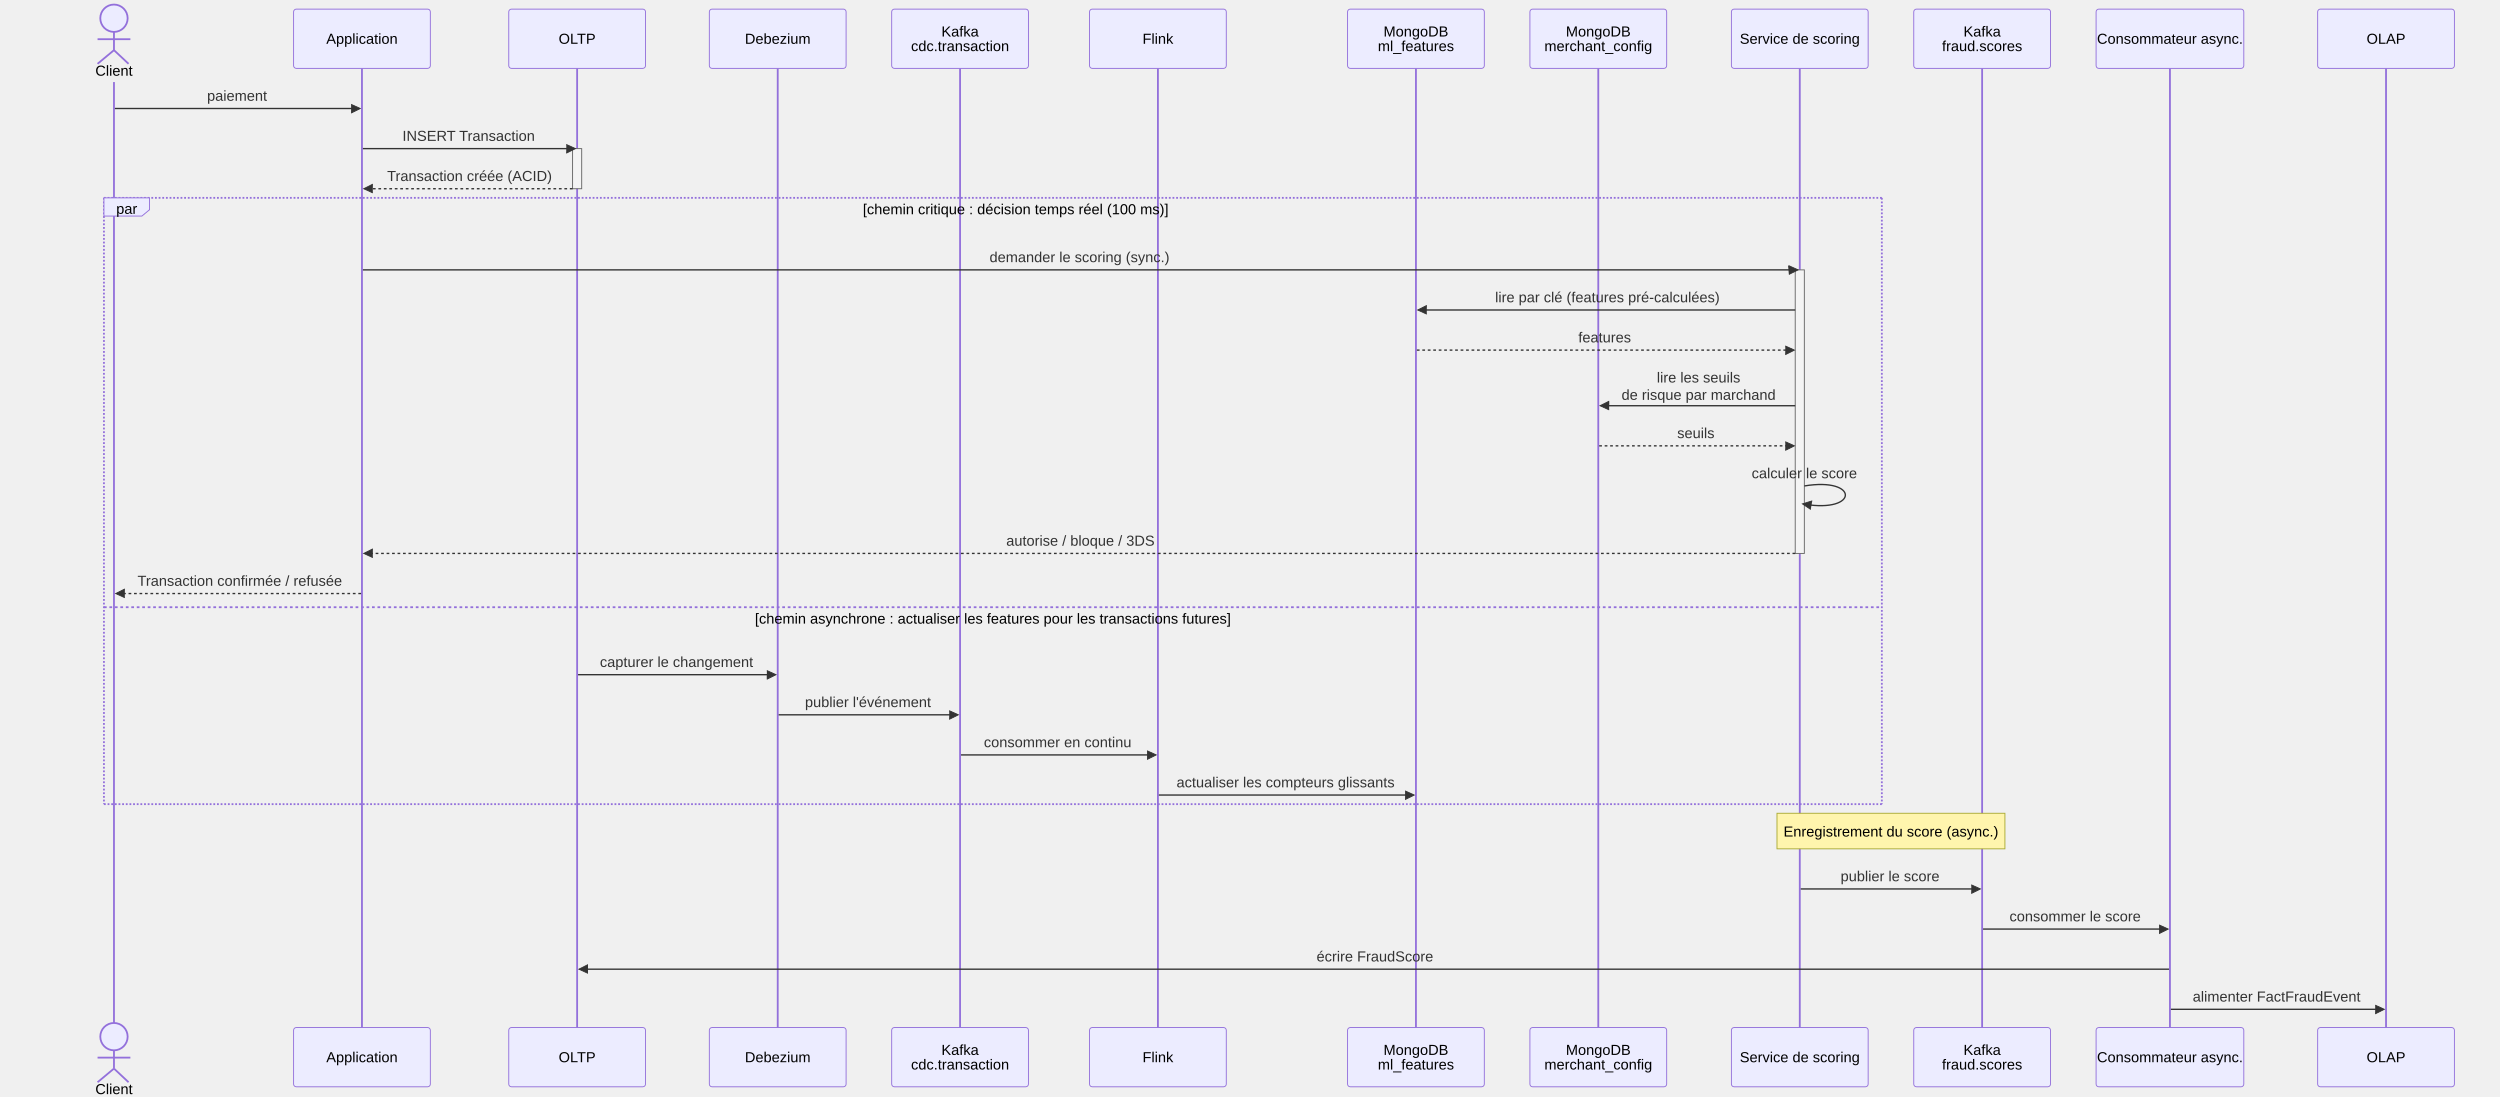
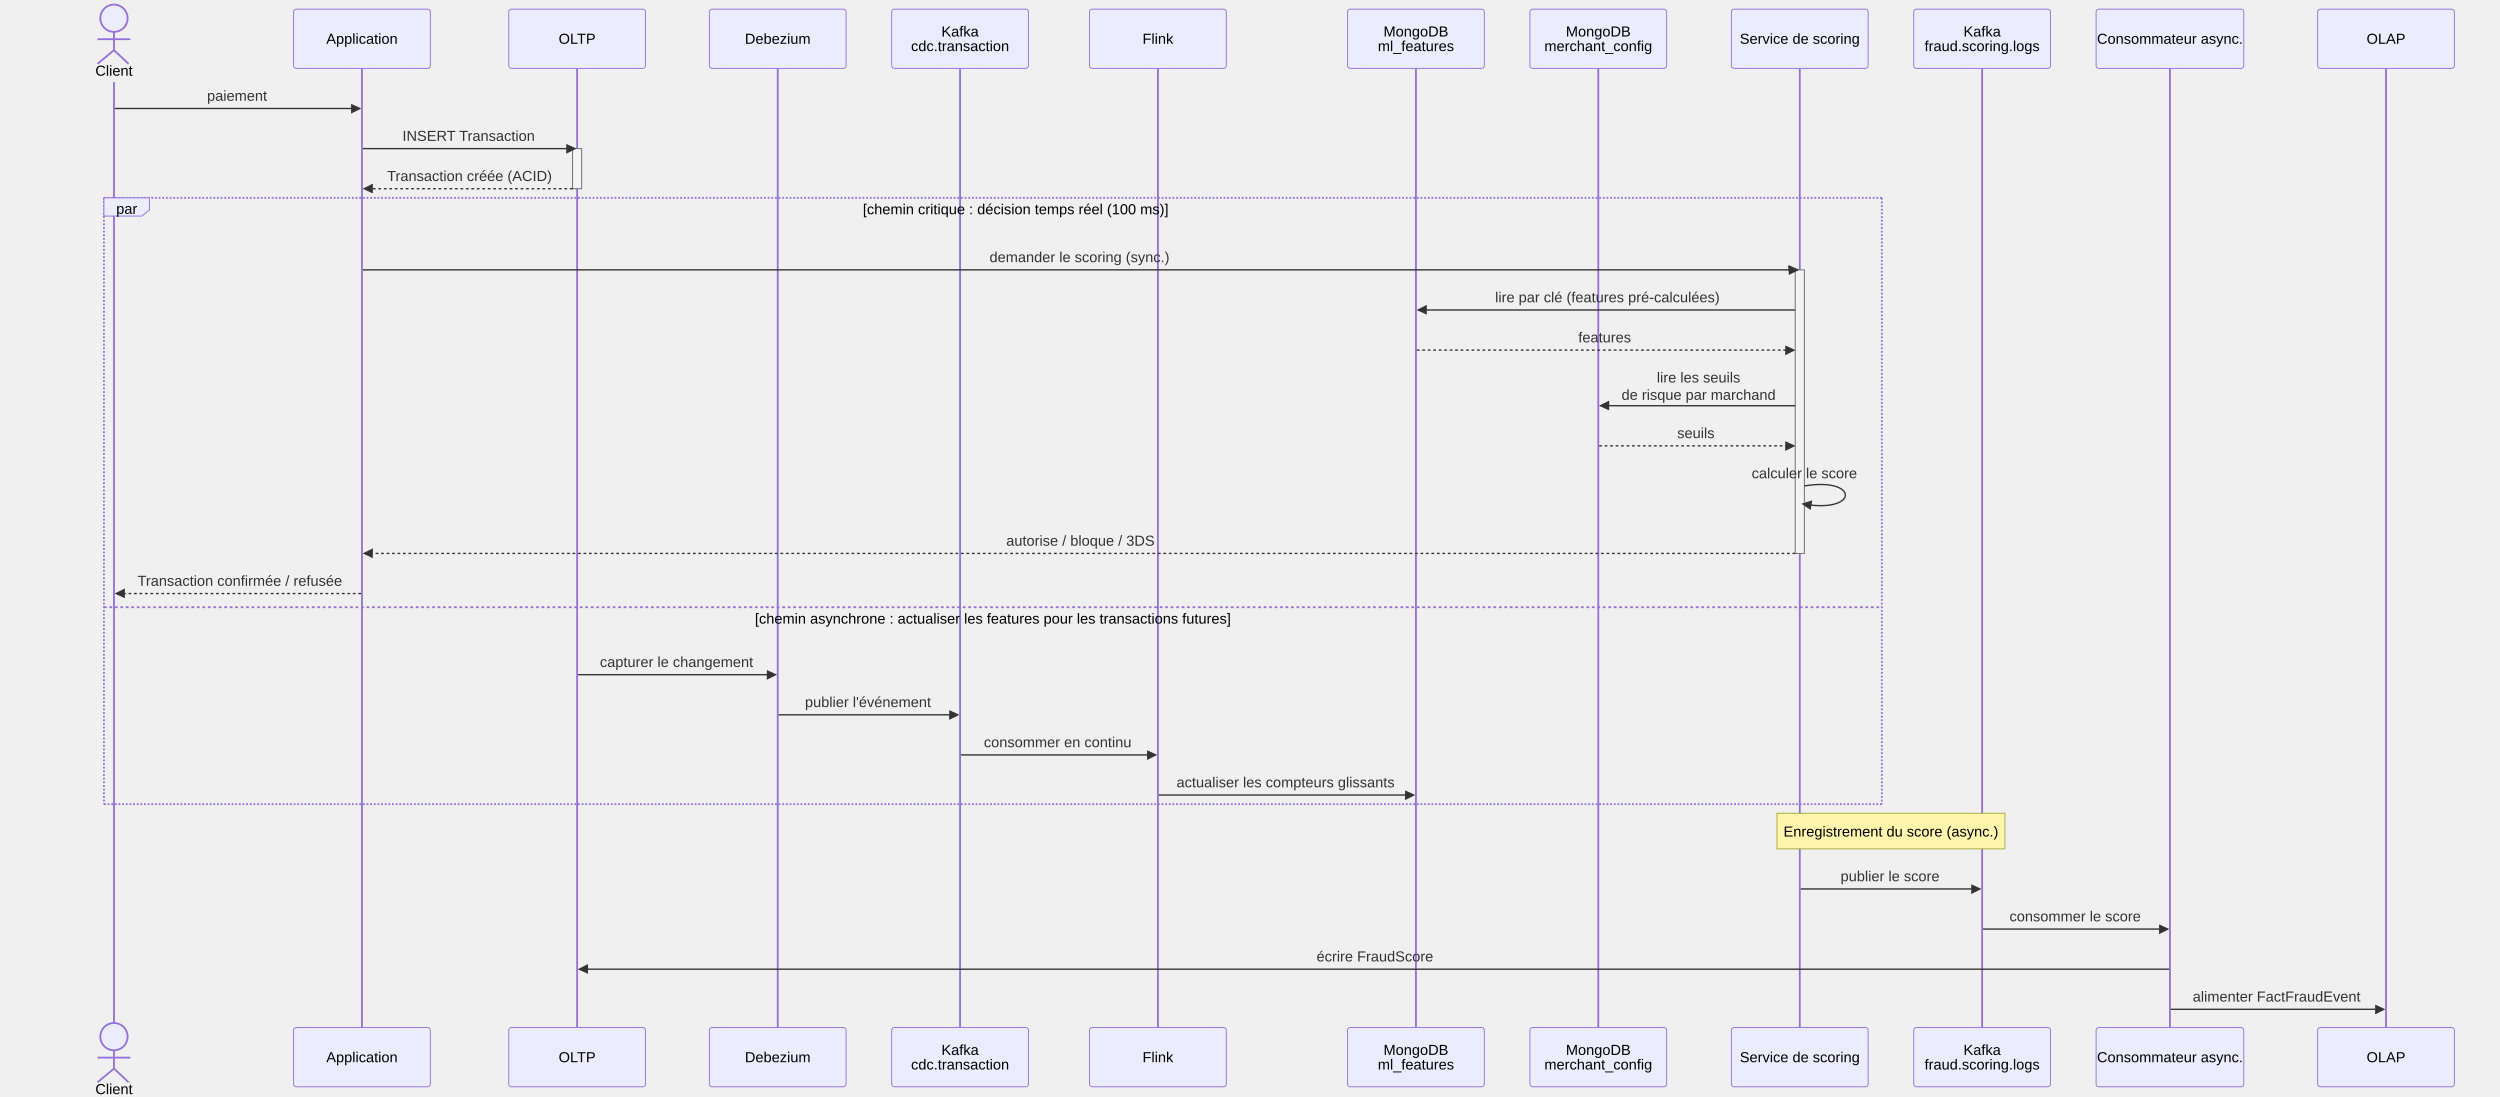
<svg xmlns="http://www.w3.org/2000/svg" id="my-svg" width="100%" style="max-width: 2742px; background-color: white;" viewBox="-50 -10 2742 1203" role="graphics-document document" aria-roledescription="sequence">
  <g>
    <rect x="2492" y="1117" fill="#eaeaea" stroke="#666" width="150" height="65" name="OLAP" rx="3" ry="3" class="actor actor-bottom" />
    <text x="2567" y="1149.5" dominant-baseline="central" alignment-baseline="central" class="actor actor-box" style="text-anchor: middle; font-size: 16px; font-weight: 400;">
      <tspan x="2567" dy="0">OLAP</tspan>
    </text>
  </g>
  <g>
    <rect x="2249" y="1117" fill="#eaeaea" stroke="#666" width="162" height="65" name="Consumer" rx="3" ry="3" class="actor actor-bottom" />
    <text x="2330" y="1149.5" dominant-baseline="central" alignment-baseline="central" class="actor actor-box" style="text-anchor: middle; font-size: 16px; font-weight: 400;">
      <tspan x="2330" dy="0">Consommateur async.</tspan>
    </text>
  </g>
  <g>
    <rect x="2049" y="1117" fill="#eaeaea" stroke="#666" width="150" height="65" name="KafkaFraud" rx="3" ry="3" class="actor actor-bottom" />
    <text x="2124" y="1149.5" dominant-baseline="central" alignment-baseline="central" class="actor actor-box" style="text-anchor: middle; font-size: 16px; font-weight: 400;">
      <tspan x="2124" dy="-8">Kafka</tspan>
    </text>
    <text x="2124" y="1149.5" dominant-baseline="central" alignment-baseline="central" class="actor actor-box" style="text-anchor: middle; font-size: 16px; font-weight: 400;">
-       <tspan x="2124" dy="8">fraud.scores</tspan>
+       <tspan x="2124" dy="8">fraud.scoring.logs</tspan>
    </text>
  </g>
  <g>
    <rect x="1849" y="1117" fill="#eaeaea" stroke="#666" width="150" height="65" name="FraudSvc" rx="3" ry="3" class="actor actor-bottom" />
    <text x="1924" y="1149.5" dominant-baseline="central" alignment-baseline="central" class="actor actor-box" style="text-anchor: middle; font-size: 16px; font-weight: 400;">
      <tspan x="1924" dy="0">Service de scoring</tspan>
    </text>
  </g>
  <g>
    <rect x="1628" y="1117" fill="#eaeaea" stroke="#666" width="150" height="65" name="MConfig" rx="3" ry="3" class="actor actor-bottom" />
    <text x="1703" y="1149.5" dominant-baseline="central" alignment-baseline="central" class="actor actor-box" style="text-anchor: middle; font-size: 16px; font-weight: 400;">
      <tspan x="1703" dy="-8">MongoDB</tspan>
    </text>
    <text x="1703" y="1149.5" dominant-baseline="central" alignment-baseline="central" class="actor actor-box" style="text-anchor: middle; font-size: 16px; font-weight: 400;">
      <tspan x="1703" dy="8">merchant_config</tspan>
    </text>
  </g>
  <g>
    <rect x="1428" y="1117" fill="#eaeaea" stroke="#666" width="150" height="65" name="MLFeat" rx="3" ry="3" class="actor actor-bottom" />
    <text x="1503" y="1149.5" dominant-baseline="central" alignment-baseline="central" class="actor actor-box" style="text-anchor: middle; font-size: 16px; font-weight: 400;">
      <tspan x="1503" dy="-8">MongoDB</tspan>
    </text>
    <text x="1503" y="1149.5" dominant-baseline="central" alignment-baseline="central" class="actor actor-box" style="text-anchor: middle; font-size: 16px; font-weight: 400;">
      <tspan x="1503" dy="8">ml_features</tspan>
    </text>
  </g>
  <g>
    <rect x="1145" y="1117" fill="#eaeaea" stroke="#666" width="150" height="65" name="Flink" rx="3" ry="3" class="actor actor-bottom" />
    <text x="1220" y="1149.5" dominant-baseline="central" alignment-baseline="central" class="actor actor-box" style="text-anchor: middle; font-size: 16px; font-weight: 400;">
      <tspan x="1220" dy="0">Flink</tspan>
    </text>
  </g>
  <g>
    <rect x="928" y="1117" fill="#eaeaea" stroke="#666" width="150" height="65" name="KafkaCdc" rx="3" ry="3" class="actor actor-bottom" />
    <text x="1003" y="1149.5" dominant-baseline="central" alignment-baseline="central" class="actor actor-box" style="text-anchor: middle; font-size: 16px; font-weight: 400;">
      <tspan x="1003" dy="-8">Kafka</tspan>
    </text>
    <text x="1003" y="1149.5" dominant-baseline="central" alignment-baseline="central" class="actor actor-box" style="text-anchor: middle; font-size: 16px; font-weight: 400;">
      <tspan x="1003" dy="8">cdc.transaction</tspan>
    </text>
  </g>
  <g>
    <rect x="728" y="1117" fill="#eaeaea" stroke="#666" width="150" height="65" name="Debezium" rx="3" ry="3" class="actor actor-bottom" />
    <text x="803" y="1149.5" dominant-baseline="central" alignment-baseline="central" class="actor actor-box" style="text-anchor: middle; font-size: 16px; font-weight: 400;">
      <tspan x="803" dy="0">Debezium</tspan>
    </text>
  </g>
  <g>
    <rect x="508" y="1117" fill="#eaeaea" stroke="#666" width="150" height="65" name="OLTP" rx="3" ry="3" class="actor actor-bottom" />
    <text x="583" y="1149.5" dominant-baseline="central" alignment-baseline="central" class="actor actor-box" style="text-anchor: middle; font-size: 16px; font-weight: 400;">
      <tspan x="583" dy="0">OLTP</tspan>
    </text>
  </g>
  <g>
    <rect x="272" y="1117" fill="#eaeaea" stroke="#666" width="150" height="65" name="App" rx="3" ry="3" class="actor actor-bottom" />
    <text x="347" y="1149.5" dominant-baseline="central" alignment-baseline="central" class="actor actor-box" style="text-anchor: middle; font-size: 16px; font-weight: 400;">
      <tspan x="347" dy="0">Application</tspan>
    </text>
  </g>
  <g />
  <g>
    <line id="actor11" x1="2567" y1="65" x2="2567" y2="1117" class="actor-line 200" stroke-width="0.5px" stroke="#999" name="OLAP" data-et="life-line" data-id="OLAP" />
    <g id="root-11" data-et="participant" data-type="participant" data-id="OLAP">
      <rect x="2492" y="0" fill="#eaeaea" stroke="#666" width="150" height="65" name="OLAP" rx="3" ry="3" class="actor actor-top" />
      <text x="2567" y="32.5" dominant-baseline="central" alignment-baseline="central" class="actor actor-box" style="text-anchor: middle; font-size: 16px; font-weight: 400;">
        <tspan x="2567" dy="0">OLAP</tspan>
      </text>
    </g>
  </g>
  <g>
    <line id="actor10" x1="2330" y1="65" x2="2330" y2="1117" class="actor-line 200" stroke-width="0.5px" stroke="#999" name="Consumer" data-et="life-line" data-id="Consumer" />
    <g id="root-10" data-et="participant" data-type="participant" data-id="Consumer">
      <rect x="2249" y="0" fill="#eaeaea" stroke="#666" width="162" height="65" name="Consumer" rx="3" ry="3" class="actor actor-top" />
      <text x="2330" y="32.5" dominant-baseline="central" alignment-baseline="central" class="actor actor-box" style="text-anchor: middle; font-size: 16px; font-weight: 400;">
        <tspan x="2330" dy="0">Consommateur async.</tspan>
      </text>
    </g>
  </g>
  <g>
    <line id="actor9" x1="2124" y1="65" x2="2124" y2="1117" class="actor-line 200" stroke-width="0.5px" stroke="#999" name="KafkaFraud" data-et="life-line" data-id="KafkaFraud" />
    <g id="root-9" data-et="participant" data-type="participant" data-id="KafkaFraud">
      <rect x="2049" y="0" fill="#eaeaea" stroke="#666" width="150" height="65" name="KafkaFraud" rx="3" ry="3" class="actor actor-top" />
      <text x="2124" y="32.5" dominant-baseline="central" alignment-baseline="central" class="actor actor-box" style="text-anchor: middle; font-size: 16px; font-weight: 400;">
        <tspan x="2124" dy="-8">Kafka</tspan>
      </text>
      <text x="2124" y="32.5" dominant-baseline="central" alignment-baseline="central" class="actor actor-box" style="text-anchor: middle; font-size: 16px; font-weight: 400;">
-         <tspan x="2124" dy="8">fraud.scores</tspan>
+         <tspan x="2124" dy="8">fraud.scoring.logs</tspan>
      </text>
    </g>
  </g>
  <g>
    <line id="actor8" x1="1924" y1="65" x2="1924" y2="1117" class="actor-line 200" stroke-width="0.5px" stroke="#999" name="FraudSvc" data-et="life-line" data-id="FraudSvc" />
    <g id="root-8" data-et="participant" data-type="participant" data-id="FraudSvc">
      <rect x="1849" y="0" fill="#eaeaea" stroke="#666" width="150" height="65" name="FraudSvc" rx="3" ry="3" class="actor actor-top" />
      <text x="1924" y="32.5" dominant-baseline="central" alignment-baseline="central" class="actor actor-box" style="text-anchor: middle; font-size: 16px; font-weight: 400;">
        <tspan x="1924" dy="0">Service de scoring</tspan>
      </text>
    </g>
  </g>
  <g>
    <line id="actor7" x1="1703" y1="65" x2="1703" y2="1117" class="actor-line 200" stroke-width="0.5px" stroke="#999" name="MConfig" data-et="life-line" data-id="MConfig" />
    <g id="root-7" data-et="participant" data-type="participant" data-id="MConfig">
      <rect x="1628" y="0" fill="#eaeaea" stroke="#666" width="150" height="65" name="MConfig" rx="3" ry="3" class="actor actor-top" />
      <text x="1703" y="32.5" dominant-baseline="central" alignment-baseline="central" class="actor actor-box" style="text-anchor: middle; font-size: 16px; font-weight: 400;">
        <tspan x="1703" dy="-8">MongoDB</tspan>
      </text>
      <text x="1703" y="32.5" dominant-baseline="central" alignment-baseline="central" class="actor actor-box" style="text-anchor: middle; font-size: 16px; font-weight: 400;">
        <tspan x="1703" dy="8">merchant_config</tspan>
      </text>
    </g>
  </g>
  <g>
    <line id="actor6" x1="1503" y1="65" x2="1503" y2="1117" class="actor-line 200" stroke-width="0.5px" stroke="#999" name="MLFeat" data-et="life-line" data-id="MLFeat" />
    <g id="root-6" data-et="participant" data-type="participant" data-id="MLFeat">
      <rect x="1428" y="0" fill="#eaeaea" stroke="#666" width="150" height="65" name="MLFeat" rx="3" ry="3" class="actor actor-top" />
      <text x="1503" y="32.5" dominant-baseline="central" alignment-baseline="central" class="actor actor-box" style="text-anchor: middle; font-size: 16px; font-weight: 400;">
        <tspan x="1503" dy="-8">MongoDB</tspan>
      </text>
      <text x="1503" y="32.5" dominant-baseline="central" alignment-baseline="central" class="actor actor-box" style="text-anchor: middle; font-size: 16px; font-weight: 400;">
        <tspan x="1503" dy="8">ml_features</tspan>
      </text>
    </g>
  </g>
  <g>
    <line id="actor5" x1="1220" y1="65" x2="1220" y2="1117" class="actor-line 200" stroke-width="0.5px" stroke="#999" name="Flink" data-et="life-line" data-id="Flink" />
    <g id="root-5" data-et="participant" data-type="participant" data-id="Flink">
      <rect x="1145" y="0" fill="#eaeaea" stroke="#666" width="150" height="65" name="Flink" rx="3" ry="3" class="actor actor-top" />
      <text x="1220" y="32.5" dominant-baseline="central" alignment-baseline="central" class="actor actor-box" style="text-anchor: middle; font-size: 16px; font-weight: 400;">
        <tspan x="1220" dy="0">Flink</tspan>
      </text>
    </g>
  </g>
  <g>
    <line id="actor4" x1="1003" y1="65" x2="1003" y2="1117" class="actor-line 200" stroke-width="0.5px" stroke="#999" name="KafkaCdc" data-et="life-line" data-id="KafkaCdc" />
    <g id="root-4" data-et="participant" data-type="participant" data-id="KafkaCdc">
      <rect x="928" y="0" fill="#eaeaea" stroke="#666" width="150" height="65" name="KafkaCdc" rx="3" ry="3" class="actor actor-top" />
      <text x="1003" y="32.5" dominant-baseline="central" alignment-baseline="central" class="actor actor-box" style="text-anchor: middle; font-size: 16px; font-weight: 400;">
        <tspan x="1003" dy="-8">Kafka</tspan>
      </text>
      <text x="1003" y="32.5" dominant-baseline="central" alignment-baseline="central" class="actor actor-box" style="text-anchor: middle; font-size: 16px; font-weight: 400;">
        <tspan x="1003" dy="8">cdc.transaction</tspan>
      </text>
    </g>
  </g>
  <g>
    <line id="actor3" x1="803" y1="65" x2="803" y2="1117" class="actor-line 200" stroke-width="0.5px" stroke="#999" name="Debezium" data-et="life-line" data-id="Debezium" />
    <g id="root-3" data-et="participant" data-type="participant" data-id="Debezium">
      <rect x="728" y="0" fill="#eaeaea" stroke="#666" width="150" height="65" name="Debezium" rx="3" ry="3" class="actor actor-top" />
      <text x="803" y="32.5" dominant-baseline="central" alignment-baseline="central" class="actor actor-box" style="text-anchor: middle; font-size: 16px; font-weight: 400;">
        <tspan x="803" dy="0">Debezium</tspan>
      </text>
    </g>
  </g>
  <g>
    <line id="actor2" x1="583" y1="65" x2="583" y2="1117" class="actor-line 200" stroke-width="0.5px" stroke="#999" name="OLTP" data-et="life-line" data-id="OLTP" />
    <g id="root-2" data-et="participant" data-type="participant" data-id="OLTP">
      <rect x="508" y="0" fill="#eaeaea" stroke="#666" width="150" height="65" name="OLTP" rx="3" ry="3" class="actor actor-top" />
      <text x="583" y="32.5" dominant-baseline="central" alignment-baseline="central" class="actor actor-box" style="text-anchor: middle; font-size: 16px; font-weight: 400;">
        <tspan x="583" dy="0">OLTP</tspan>
      </text>
    </g>
  </g>
  <g>
    <line id="actor1" x1="347" y1="65" x2="347" y2="1117" class="actor-line 200" stroke-width="0.5px" stroke="#999" name="App" data-et="life-line" data-id="App" />
    <g id="root-1" data-et="participant" data-type="participant" data-id="App">
      <rect x="272" y="0" fill="#eaeaea" stroke="#666" width="150" height="65" name="App" rx="3" ry="3" class="actor actor-top" />
      <text x="347" y="32.5" dominant-baseline="central" alignment-baseline="central" class="actor actor-box" style="text-anchor: middle; font-size: 16px; font-weight: 400;">
        <tspan x="347" dy="0">Application</tspan>
      </text>
    </g>
  </g>
  <g>
    <line id="actor0" x1="75" y1="80" x2="75" y2="1117" class="actor-line 200" stroke-width="0.5px" stroke="#999" name="Client" data-et="life-line" data-id="Client" />
  </g>
  <style>#my-svg{font-family:"trebuchet ms",verdana,arial,sans-serif;font-size:16px;fill:#333;}@keyframes edge-animation-frame{from{stroke-dashoffset:0;}}@keyframes dash{to{stroke-dashoffset:0;}}#my-svg .edge-animation-slow{stroke-dasharray:9,5!important;stroke-dashoffset:900;animation:dash 50s linear infinite;stroke-linecap:round;}#my-svg .edge-animation-fast{stroke-dasharray:9,5!important;stroke-dashoffset:900;animation:dash 20s linear infinite;stroke-linecap:round;}#my-svg .error-icon{fill:#552222;}#my-svg .error-text{fill:#552222;stroke:#552222;}#my-svg .edge-thickness-normal{stroke-width:1px;}#my-svg .edge-thickness-thick{stroke-width:3.5px;}#my-svg .edge-pattern-solid{stroke-dasharray:0;}#my-svg .edge-thickness-invisible{stroke-width:0;fill:none;}#my-svg .edge-pattern-dashed{stroke-dasharray:3;}#my-svg .edge-pattern-dotted{stroke-dasharray:2;}#my-svg .marker{fill:#333333;stroke:#333333;}#my-svg .marker.cross{stroke:#333333;}#my-svg svg{font-family:"trebuchet ms",verdana,arial,sans-serif;font-size:16px;}#my-svg p{margin:0;}#my-svg .actor{stroke:#9370DB;fill:#ECECFF;stroke-width:1;}#my-svg rect.actor.outer-path[data-look="neo"]{filter:drop-shadow(1px 2px 2px rgba(185, 185, 185, 1));}#my-svg rect.note[data-look="neo"]{stroke:#aaaa33;fill:#fff5ad;filter:drop-shadow(1px 2px 2px rgba(185, 185, 185, 1));}#my-svg text.actor&gt;tspan{fill:black;stroke:none;}#my-svg .actor-line{stroke:#9370DB;}#my-svg .innerArc{stroke-width:1.5;stroke-dasharray:none;}#my-svg .messageLine0{stroke-width:1.5;stroke-dasharray:none;stroke:#333;}#my-svg .messageLine1{stroke-width:1.5;stroke-dasharray:2,2;stroke:#333;}#my-svg [id$="-arrowhead"] path{fill:#333;stroke:#333;}#my-svg .sequenceNumber{fill:white;}#my-svg [id$="-sequencenumber"]{fill:#333;}#my-svg [id$="-crosshead"] path{fill:#333;stroke:#333;}#my-svg .messageText{fill:#333;stroke:none;}#my-svg .labelBox{stroke:#9370DB;fill:#ECECFF;filter:none;}#my-svg .labelText,#my-svg .labelText&gt;tspan{fill:black;stroke:none;}#my-svg .loopText,#my-svg .loopText&gt;tspan{fill:black;stroke:none;}#my-svg .sectionTitle,#my-svg .sectionTitle&gt;tspan{fill:black;stroke:none;}#my-svg .loopLine{stroke-width:2px;stroke-dasharray:2,2;stroke:#9370DB;fill:#9370DB;}#my-svg .note{stroke:#aaaa33;fill:#fff5ad;}#my-svg .noteText,#my-svg .noteText&gt;tspan{fill:black;stroke:none;font-weight:normal;}#my-svg .activation0{fill:#f4f4f4;stroke:#666;}#my-svg .activation1{fill:#f4f4f4;stroke:#666;}#my-svg .activation2{fill:#f4f4f4;stroke:#666;}#my-svg .actorPopupMenu{position:absolute;}#my-svg .actorPopupMenuPanel{position:absolute;fill:#ECECFF;box-shadow:0px 8px 16px 0px rgba(0,0,0,0.2);filter:drop-shadow(3px 5px 2px rgb(0 0 0 / 0.4));}#my-svg .actor-man circle,#my-svg line{fill:#ECECFF;stroke-width:2px;}#my-svg g rect.rect{filter:drop-shadow(1px 2px 2px rgba(185, 185, 185, 1));stroke:#9370DB;}#my-svg .node .neo-node{stroke:#9370DB;}#my-svg [data-look="neo"].node rect,#my-svg [data-look="neo"].cluster rect,#my-svg [data-look="neo"].node polygon{stroke:#9370DB;filter:drop-shadow(1px 2px 2px rgba(185, 185, 185, 1));}#my-svg [data-look="neo"].swimlane.cluster rect{filter:none;}#my-svg [data-look="neo"].node path{stroke:#9370DB;stroke-width:1px;}#my-svg [data-look="neo"].node .outer-path{filter:drop-shadow(1px 2px 2px rgba(185, 185, 185, 1));}#my-svg [data-look="neo"].node .neo-line path{stroke:#9370DB;filter:none;}#my-svg [data-look="neo"].node circle{stroke:#9370DB;filter:drop-shadow(1px 2px 2px rgba(185, 185, 185, 1));}#my-svg [data-look="neo"].node circle .state-start{fill:#000000;}#my-svg [data-look="neo"].icon-shape .icon{fill:#9370DB;filter:drop-shadow(1px 2px 2px rgba(185, 185, 185, 1));}#my-svg [data-look="neo"].icon-shape .icon-neo path{stroke:#9370DB;filter:drop-shadow(1px 2px 2px rgba(185, 185, 185, 1));}#my-svg :root{--mermaid-font-family:"trebuchet ms",verdana,arial,sans-serif;}</style>
  <g />
  <defs>
    <symbol id="my-svg-computer" width="24" height="24">
      <path transform="scale(.5)" d="M2 2v13h20v-13h-20zm18 11h-16v-9h16v9zm-10.228 6l.466-1h3.524l.467 1h-4.457zm14.228 3h-24l2-6h2.104l-1.33 4h18.45l-1.297-4h2.073l2 6zm-5-10h-14v-7h14v7z" />
    </symbol>
  </defs>
  <defs>
    <symbol id="my-svg-database" fill-rule="evenodd" clip-rule="evenodd">
      <path transform="scale(.5)" d="M12.258.001l.256.004.255.005.253.008.251.01.249.012.247.015.246.016.242.019.241.02.239.023.236.024.233.027.231.028.229.031.225.032.223.034.22.036.217.038.214.04.211.041.208.043.205.045.201.046.198.048.194.05.191.051.187.053.183.054.18.056.175.057.172.059.168.06.163.061.16.063.155.064.15.066.074.033.073.033.071.034.07.034.069.035.068.035.067.035.066.035.064.036.064.036.062.036.06.036.06.037.058.037.058.037.055.038.055.038.053.038.052.038.051.039.05.039.048.039.047.039.045.04.044.04.043.04.041.04.04.041.039.041.037.041.036.041.034.041.033.042.032.042.03.042.029.042.027.042.026.043.024.043.023.043.021.043.02.043.018.044.017.043.015.044.013.044.012.044.011.045.009.044.007.045.006.045.004.045.002.045.001.045v17l-.001.045-.002.045-.004.045-.006.045-.007.045-.009.044-.011.045-.012.044-.013.044-.015.044-.017.043-.018.044-.02.043-.021.043-.023.043-.024.043-.026.043-.027.042-.029.042-.03.042-.032.042-.033.042-.034.041-.036.041-.037.041-.039.041-.04.041-.041.04-.043.04-.044.04-.045.04-.047.039-.048.039-.05.039-.051.039-.052.038-.053.038-.055.038-.055.038-.058.037-.058.037-.06.037-.06.036-.062.036-.064.036-.064.036-.066.035-.067.035-.068.035-.069.035-.07.034-.071.034-.073.033-.074.033-.15.066-.155.064-.16.063-.163.061-.168.06-.172.059-.175.057-.18.056-.183.054-.187.053-.191.051-.194.05-.198.048-.201.046-.205.045-.208.043-.211.041-.214.04-.217.038-.22.036-.223.034-.225.032-.229.031-.231.028-.233.027-.236.024-.239.023-.241.02-.242.019-.246.016-.247.015-.249.012-.251.01-.253.008-.255.005-.256.004-.258.001-.258-.001-.256-.004-.255-.005-.253-.008-.251-.01-.249-.012-.247-.015-.245-.016-.243-.019-.241-.02-.238-.023-.236-.024-.234-.027-.231-.028-.228-.031-.226-.032-.223-.034-.22-.036-.217-.038-.214-.04-.211-.041-.208-.043-.204-.045-.201-.046-.198-.048-.195-.05-.19-.051-.187-.053-.184-.054-.179-.056-.176-.057-.172-.059-.167-.06-.164-.061-.159-.063-.155-.064-.151-.066-.074-.033-.072-.033-.072-.034-.07-.034-.069-.035-.068-.035-.067-.035-.066-.035-.064-.036-.063-.036-.062-.036-.061-.036-.06-.037-.058-.037-.057-.037-.056-.038-.055-.038-.053-.038-.052-.038-.051-.039-.049-.039-.049-.039-.046-.039-.046-.04-.044-.04-.043-.04-.041-.04-.04-.041-.039-.041-.037-.041-.036-.041-.034-.041-.033-.042-.032-.042-.03-.042-.029-.042-.027-.042-.026-.043-.024-.043-.023-.043-.021-.043-.02-.043-.018-.044-.017-.043-.015-.044-.013-.044-.012-.044-.011-.045-.009-.044-.007-.045-.006-.045-.004-.045-.002-.045-.001-.045v-17l.001-.045.002-.045.004-.045.006-.045.007-.045.009-.044.011-.045.012-.044.013-.044.015-.044.017-.043.018-.044.02-.043.021-.043.023-.043.024-.043.026-.043.027-.042.029-.042.03-.042.032-.042.033-.042.034-.041.036-.041.037-.041.039-.041.04-.041.041-.04.043-.04.044-.04.046-.04.046-.039.049-.039.049-.039.051-.039.052-.038.053-.038.055-.038.056-.038.057-.037.058-.037.06-.037.061-.036.062-.036.063-.036.064-.036.066-.035.067-.035.068-.035.069-.035.07-.034.072-.034.072-.033.074-.033.151-.066.155-.064.159-.063.164-.061.167-.06.172-.059.176-.057.179-.056.184-.054.187-.053.19-.051.195-.05.198-.048.201-.046.204-.045.208-.043.211-.041.214-.04.217-.038.22-.036.223-.034.226-.032.228-.031.231-.028.234-.027.236-.024.238-.023.241-.02.243-.019.245-.016.247-.015.249-.012.251-.01.253-.008.255-.005.256-.004.258-.001.258.001zm-9.258 20.499v.01l.001.021.003.021.004.022.005.021.006.022.007.022.009.023.01.022.011.023.012.023.013.023.015.023.016.024.017.023.018.024.019.024.021.024.022.025.023.024.024.025.052.049.056.05.061.051.066.051.07.051.075.051.079.052.084.052.088.052.092.052.097.052.102.051.105.052.11.052.114.051.119.051.123.051.127.05.131.05.135.05.139.048.144.049.147.047.152.047.155.047.16.045.163.045.167.043.171.043.176.041.178.041.183.039.187.039.19.037.194.035.197.035.202.033.204.031.209.03.212.029.216.027.219.025.222.024.226.021.23.02.233.018.236.016.24.015.243.012.246.01.249.008.253.005.256.004.259.001.26-.001.257-.004.254-.005.25-.008.247-.011.244-.012.241-.014.237-.016.233-.018.231-.021.226-.021.224-.024.22-.026.216-.027.212-.028.21-.031.205-.031.202-.034.198-.034.194-.036.191-.037.187-.039.183-.04.179-.04.175-.042.172-.043.168-.044.163-.045.16-.046.155-.046.152-.047.148-.048.143-.049.139-.049.136-.05.131-.05.126-.05.123-.051.118-.052.114-.051.11-.052.106-.052.101-.052.096-.052.092-.052.088-.053.083-.051.079-.052.074-.052.07-.051.065-.051.06-.051.056-.05.051-.05.023-.024.023-.025.021-.024.02-.024.019-.024.018-.024.017-.024.015-.023.014-.024.013-.023.012-.023.01-.023.01-.022.008-.022.006-.022.006-.022.004-.022.004-.021.001-.021.001-.021v-4.127l-.077.055-.08.053-.083.054-.085.053-.087.052-.09.052-.093.051-.095.05-.097.05-.1.049-.102.049-.105.048-.106.047-.109.047-.111.046-.114.045-.115.045-.118.044-.12.043-.122.042-.124.042-.126.041-.128.04-.13.04-.132.038-.134.038-.135.037-.138.037-.139.035-.142.035-.143.034-.144.033-.147.032-.148.031-.15.03-.151.03-.153.029-.154.027-.156.027-.158.026-.159.025-.161.024-.162.023-.163.022-.165.021-.166.02-.167.019-.169.018-.169.017-.171.016-.173.015-.173.014-.175.013-.175.012-.177.011-.178.01-.179.008-.179.008-.181.006-.182.005-.182.004-.184.003-.184.002h-.37l-.184-.002-.184-.003-.182-.004-.182-.005-.181-.006-.179-.008-.179-.008-.178-.01-.176-.011-.176-.012-.175-.013-.173-.014-.172-.015-.171-.016-.17-.017-.169-.018-.167-.019-.166-.02-.165-.021-.163-.022-.162-.023-.161-.024-.159-.025-.157-.026-.156-.027-.155-.027-.153-.029-.151-.03-.15-.03-.148-.031-.146-.032-.145-.033-.143-.034-.141-.035-.14-.035-.137-.037-.136-.037-.134-.038-.132-.038-.13-.04-.128-.04-.126-.041-.124-.042-.122-.042-.12-.044-.117-.043-.116-.045-.113-.045-.112-.046-.109-.047-.106-.047-.105-.048-.102-.049-.1-.049-.097-.05-.095-.05-.093-.052-.09-.051-.087-.052-.085-.053-.083-.054-.08-.054-.077-.054v4.127zm0-5.654v.011l.001.021.003.021.004.021.005.022.006.022.007.022.009.022.01.022.011.023.012.023.013.023.015.024.016.023.017.024.018.024.019.024.021.024.022.024.023.025.024.024.052.05.056.05.061.05.066.051.07.051.075.052.079.051.084.052.088.052.092.052.097.052.102.052.105.052.11.051.114.051.119.052.123.05.127.051.131.05.135.049.139.049.144.048.147.048.152.047.155.046.16.045.163.045.167.044.171.042.176.042.178.04.183.04.187.038.19.037.194.036.197.034.202.033.204.032.209.03.212.028.216.027.219.025.222.024.226.022.23.02.233.018.236.016.24.014.243.012.246.01.249.008.253.006.256.003.259.001.26-.001.257-.003.254-.006.25-.008.247-.01.244-.012.241-.015.237-.016.233-.018.231-.02.226-.022.224-.024.22-.025.216-.027.212-.029.21-.03.205-.032.202-.033.198-.035.194-.036.191-.037.187-.039.183-.039.179-.041.175-.042.172-.043.168-.044.163-.045.16-.045.155-.047.152-.047.148-.048.143-.048.139-.05.136-.049.131-.05.126-.051.123-.051.118-.051.114-.052.11-.052.106-.052.101-.052.096-.052.092-.052.088-.052.083-.052.079-.052.074-.051.07-.052.065-.051.06-.05.056-.051.051-.049.023-.025.023-.024.021-.025.02-.024.019-.024.018-.024.017-.024.015-.023.014-.023.013-.024.012-.022.01-.023.01-.023.008-.022.006-.022.006-.022.004-.021.004-.022.001-.021.001-.021v-4.139l-.077.054-.08.054-.083.054-.085.052-.087.053-.09.051-.093.051-.095.051-.097.05-.1.049-.102.049-.105.048-.106.047-.109.047-.111.046-.114.045-.115.044-.118.044-.12.044-.122.042-.124.042-.126.041-.128.04-.13.039-.132.039-.134.038-.135.037-.138.036-.139.036-.142.035-.143.033-.144.033-.147.033-.148.031-.15.03-.151.03-.153.028-.154.028-.156.027-.158.026-.159.025-.161.024-.162.023-.163.022-.165.021-.166.02-.167.019-.169.018-.169.017-.171.016-.173.015-.173.014-.175.013-.175.012-.177.011-.178.009-.179.009-.179.007-.181.007-.182.005-.182.004-.184.003-.184.002h-.37l-.184-.002-.184-.003-.182-.004-.182-.005-.181-.007-.179-.007-.179-.009-.178-.009-.176-.011-.176-.012-.175-.013-.173-.014-.172-.015-.171-.016-.17-.017-.169-.018-.167-.019-.166-.02-.165-.021-.163-.022-.162-.023-.161-.024-.159-.025-.157-.026-.156-.027-.155-.028-.153-.028-.151-.03-.15-.03-.148-.031-.146-.033-.145-.033-.143-.033-.141-.035-.14-.036-.137-.036-.136-.037-.134-.038-.132-.039-.13-.039-.128-.04-.126-.041-.124-.042-.122-.043-.12-.043-.117-.044-.116-.044-.113-.046-.112-.046-.109-.046-.106-.047-.105-.048-.102-.049-.1-.049-.097-.05-.095-.051-.093-.051-.09-.051-.087-.053-.085-.052-.083-.054-.08-.054-.077-.054v4.139zm0-5.666v.011l.001.02.003.022.004.021.005.022.006.021.007.022.009.023.01.022.011.023.012.023.013.023.015.023.016.024.017.024.018.023.019.024.021.025.022.024.023.024.024.025.052.05.056.05.061.05.066.051.07.051.075.052.079.051.084.052.088.052.092.052.097.052.102.052.105.051.11.052.114.051.119.051.123.051.127.05.131.05.135.05.139.049.144.048.147.048.152.047.155.046.16.045.163.045.167.043.171.043.176.042.178.04.183.04.187.038.19.037.194.036.197.034.202.033.204.032.209.03.212.028.216.027.219.025.222.024.226.021.23.02.233.018.236.017.24.014.243.012.246.01.249.008.253.006.256.003.259.001.26-.001.257-.003.254-.006.25-.008.247-.01.244-.013.241-.014.237-.016.233-.018.231-.02.226-.022.224-.024.22-.025.216-.027.212-.029.21-.03.205-.032.202-.033.198-.035.194-.036.191-.037.187-.039.183-.039.179-.041.175-.042.172-.043.168-.044.163-.045.16-.045.155-.047.152-.047.148-.048.143-.049.139-.049.136-.049.131-.051.126-.05.123-.051.118-.052.114-.051.11-.052.106-.052.101-.052.096-.052.092-.052.088-.052.083-.052.079-.052.074-.052.07-.051.065-.051.06-.051.056-.05.051-.049.023-.025.023-.025.021-.024.02-.024.019-.024.018-.024.017-.024.015-.023.014-.024.013-.023.012-.023.01-.022.01-.023.008-.022.006-.022.006-.022.004-.022.004-.021.001-.021.001-.021v-4.153l-.077.054-.08.054-.083.053-.085.053-.087.053-.09.051-.093.051-.095.051-.097.05-.1.049-.102.048-.105.048-.106.048-.109.046-.111.046-.114.046-.115.044-.118.044-.12.043-.122.043-.124.042-.126.041-.128.04-.13.039-.132.039-.134.038-.135.037-.138.036-.139.036-.142.034-.143.034-.144.033-.147.032-.148.032-.15.03-.151.03-.153.028-.154.028-.156.027-.158.026-.159.024-.161.024-.162.023-.163.023-.165.021-.166.02-.167.019-.169.018-.169.017-.171.016-.173.015-.173.014-.175.013-.175.012-.177.01-.178.01-.179.009-.179.007-.181.006-.182.006-.182.004-.184.003-.184.001-.185.001-.185-.001-.184-.001-.184-.003-.182-.004-.182-.006-.181-.006-.179-.007-.179-.009-.178-.01-.176-.01-.176-.012-.175-.013-.173-.014-.172-.015-.171-.016-.17-.017-.169-.018-.167-.019-.166-.02-.165-.021-.163-.023-.162-.023-.161-.024-.159-.024-.157-.026-.156-.027-.155-.028-.153-.028-.151-.03-.15-.03-.148-.032-.146-.032-.145-.033-.143-.034-.141-.034-.14-.036-.137-.036-.136-.037-.134-.038-.132-.039-.13-.039-.128-.041-.126-.041-.124-.041-.122-.043-.12-.043-.117-.044-.116-.044-.113-.046-.112-.046-.109-.046-.106-.048-.105-.048-.102-.048-.1-.05-.097-.049-.095-.051-.093-.051-.09-.052-.087-.052-.085-.053-.083-.053-.08-.054-.077-.054v4.153zm8.74-8.179l-.257.004-.254.005-.25.008-.247.011-.244.012-.241.014-.237.016-.233.018-.231.021-.226.022-.224.023-.22.026-.216.027-.212.028-.21.031-.205.032-.202.033-.198.034-.194.036-.191.038-.187.038-.183.04-.179.041-.175.042-.172.043-.168.043-.163.045-.16.046-.155.046-.152.048-.148.048-.143.048-.139.049-.136.05-.131.05-.126.051-.123.051-.118.051-.114.052-.11.052-.106.052-.101.052-.096.052-.092.052-.088.052-.083.052-.079.052-.074.051-.07.052-.065.051-.06.05-.056.05-.051.05-.023.025-.023.024-.021.024-.02.025-.019.024-.018.024-.017.023-.015.024-.014.023-.013.023-.012.023-.01.023-.01.022-.008.022-.006.023-.006.021-.004.022-.004.021-.001.021-.001.021.001.021.001.021.004.021.004.022.006.021.006.023.008.022.01.022.01.023.012.023.013.023.014.023.015.024.017.023.018.024.019.024.02.025.021.024.023.024.023.025.051.05.056.05.06.05.065.051.07.052.074.051.079.052.083.052.088.052.092.052.096.052.101.052.106.052.11.052.114.052.118.051.123.051.126.051.131.05.136.05.139.049.143.048.148.048.152.048.155.046.16.046.163.045.168.043.172.043.175.042.179.041.183.04.187.038.191.038.194.036.198.034.202.033.205.032.21.031.212.028.216.027.22.026.224.023.226.022.231.021.233.018.237.016.241.014.244.012.247.011.25.008.254.005.257.004.26.001.26-.001.257-.004.254-.005.25-.008.247-.011.244-.012.241-.014.237-.016.233-.018.231-.021.226-.022.224-.023.22-.026.216-.027.212-.028.21-.031.205-.032.202-.033.198-.034.194-.036.191-.038.187-.038.183-.04.179-.041.175-.042.172-.043.168-.043.163-.045.16-.046.155-.046.152-.048.148-.048.143-.048.139-.049.136-.05.131-.05.126-.051.123-.051.118-.051.114-.052.11-.052.106-.052.101-.052.096-.052.092-.052.088-.052.083-.052.079-.052.074-.051.07-.052.065-.051.06-.05.056-.05.051-.05.023-.025.023-.024.021-.024.02-.025.019-.024.018-.024.017-.023.015-.024.014-.023.013-.023.012-.023.01-.023.01-.022.008-.022.006-.023.006-.021.004-.022.004-.021.001-.021.001-.021-.001-.021-.001-.021-.004-.021-.004-.022-.006-.021-.006-.023-.008-.022-.01-.022-.01-.023-.012-.023-.013-.023-.014-.023-.015-.024-.017-.023-.018-.024-.019-.024-.02-.025-.021-.024-.023-.024-.023-.025-.051-.05-.056-.05-.06-.05-.065-.051-.07-.052-.074-.051-.079-.052-.083-.052-.088-.052-.092-.052-.096-.052-.101-.052-.106-.052-.11-.052-.114-.052-.118-.051-.123-.051-.126-.051-.131-.05-.136-.05-.139-.049-.143-.048-.148-.048-.152-.048-.155-.046-.16-.046-.163-.045-.168-.043-.172-.043-.175-.042-.179-.041-.183-.04-.187-.038-.191-.038-.194-.036-.198-.034-.202-.033-.205-.032-.21-.031-.212-.028-.216-.027-.22-.026-.224-.023-.226-.022-.231-.021-.233-.018-.237-.016-.241-.014-.244-.012-.247-.011-.25-.008-.254-.005-.257-.004-.26-.001-.26.001z" />
    </symbol>
  </defs>
  <defs>
    <symbol id="my-svg-clock" width="24" height="24">
      <path transform="scale(.5)" d="M12 2c5.514 0 10 4.486 10 10s-4.486 10-10 10-10-4.486-10-10 4.486-10 10-10zm0-2c-6.627 0-12 5.373-12 12s5.373 12 12 12 12-5.373 12-12-5.373-12-12-12zm5.848 12.459c.202.038.202.333.001.372-1.907.361-6.045 1.111-6.547 1.111-.719 0-1.301-.582-1.301-1.301 0-.512.77-5.447 1.125-7.445.034-.192.312-.181.343.014l.985 6.238 5.394 1.011z" />
    </symbol>
  </defs>
  <defs>
    <marker id="my-svg-arrowhead" refX="7.9" refY="5" markerUnits="userSpaceOnUse" markerWidth="12" markerHeight="12" orient="auto-start-reverse">
      <path d="M -1 0 L 10 5 L 0 10 z" />
    </marker>
  </defs>
  <defs>
    <marker id="my-svg-crosshead" markerWidth="15" markerHeight="8" orient="auto" refX="4" refY="4.5">
      <path fill="none" stroke="#000000" stroke-width="1pt" d="M 1,2 L 6,7 M 6,2 L 1,7" style="stroke-dasharray: 0, 0;" />
    </marker>
  </defs>
  <defs>
    <marker id="my-svg-filled-head" refX="15.5" refY="7" markerWidth="20" markerHeight="28" orient="auto">
      <path d="M 18,7 L9,13 L14,7 L9,1 Z" />
    </marker>
  </defs>
  <defs>
    <marker id="my-svg-sequencenumber" refX="15" refY="15" markerWidth="60" markerHeight="40" orient="auto">
      <circle cx="15" cy="15" r="6" />
    </marker>
  </defs>
  <defs>
    <marker id="my-svg-solidTopArrowHead" refX="7.9" refY="7.25" markerUnits="userSpaceOnUse" markerWidth="12" markerHeight="12" orient="auto-start-reverse">
      <path d="M 0 0 L 10 8 L 0 8 z" />
    </marker>
  </defs>
  <defs>
    <marker id="my-svg-solidBottomArrowHead" refX="7.9" refY="0.75" markerUnits="userSpaceOnUse" markerWidth="12" markerHeight="12" orient="auto-start-reverse">
      <path d="M 0 0 L 10 0 L 0 8 z" />
    </marker>
  </defs>
  <defs>
    <marker id="my-svg-stickTopArrowHead" refX="7.5" refY="7" markerUnits="userSpaceOnUse" markerWidth="12" markerHeight="12" orient="auto-start-reverse">
      <path d="M 0 0 L 7 7" stroke="black" stroke-width="1.5" fill="none" />
    </marker>
  </defs>
  <defs>
    <marker id="my-svg-stickBottomArrowHead" refX="7.5" refY="0" markerUnits="userSpaceOnUse" markerWidth="12" markerHeight="12" orient="auto-start-reverse">
      <path d="M 0 7 L 7 0" stroke="black" stroke-width="1.5" fill="none" />
    </marker>
  </defs>
  <g>
    <rect x="578" y="153" fill="#EDF2AE" stroke="#666" width="10" height="44" class="activation0" />
  </g>
  <g>
    <rect x="1919" y="286" fill="#EDF2AE" stroke="#666" width="10" height="311" class="activation0" />
  </g>
  <g data-et="control-structure" data-id="i21">
    <line x1="64" y1="207" x2="2014" y2="207" class="loopLine" />
    <line x1="2014" y1="207" x2="2014" y2="872" class="loopLine" />
    <line x1="64" y1="872" x2="2014" y2="872" class="loopLine" />
    <line x1="64" y1="207" x2="64" y2="872" class="loopLine" />
    <line x1="64" y1="656" x2="2014" y2="656" class="loopLine" style="stroke-dasharray: 3, 3;" />
    <polygon points="64,207 114,207 114,220 105.6,227 64,227" class="labelBox" />
    <text x="89" y="220" text-anchor="middle" dominant-baseline="middle" alignment-baseline="middle" class="labelText" style="font-size: 16px; font-weight: 400;">par</text>
    <text x="1064" y="225" text-anchor="middle" class="loopText" style="font-size: 16px; font-weight: 400;">
      <tspan x="1064">[chemin critique : décision temps réel (100 ms)]</tspan>
    </text>
    <text x="1039" y="674" text-anchor="middle" class="sectionTitle" style="font-size: 16px; font-weight: 400;">[chemin asynchrone : actualiser les features pour les transactions futures]</text>
  </g>
  <g data-et="note" data-id="i22">
    <rect x="1899" y="882" fill="#EDF2AE" stroke="#666" width="250" height="39" class="note" />
    <text x="2024" y="887" text-anchor="middle" dominant-baseline="middle" alignment-baseline="middle" class="noteText" dy="1em" style="font-size: 16px; font-weight: 400;">
      <tspan x="2024">Enregistrement du score (async.)</tspan>
    </text>
  </g>
  <g class="actor-man actor-top" name="Client" data-et="participant" data-type="actor" data-id="Client" style="stroke: rgb(147, 112, 219);">
    <line id="actor-man-torso0" x1="75" y1="25" x2="75" y2="45" />
    <line id="actor-man-arms0" x1="57" y1="33" x2="93" y2="33" />
    <line x1="57" y1="60" x2="75" y2="45" />
    <line x1="75" y1="45" x2="91" y2="60" />
    <circle cx="75" cy="10" r="15" width="150" height="65" />
    <text x="75" y="67.5" dominant-baseline="central" alignment-baseline="central" class="actor actor-man" style="text-anchor: middle; font-size: 16px; font-weight: 400;">
      <tspan x="75" dy="0">Client</tspan>
    </text>
  </g>
  <text x="210" y="80" text-anchor="middle" dominant-baseline="middle" alignment-baseline="middle" class="messageText" dy="1em" style="font-size: 16px; font-weight: 400;">paiement</text>
  <line x1="76" y1="109" x2="343" y2="109" class="messageLine0" data-et="message" data-id="i0" data-from="Client" data-to="App" stroke-width="2" stroke="none" marker-end="url(#my-svg-arrowhead)" style="fill: none;" />
  <text x="464" y="124" text-anchor="middle" dominant-baseline="middle" alignment-baseline="middle" class="messageText" dy="1em" style="font-size: 16px; font-weight: 400;">INSERT Transaction</text>
  <line x1="348" y1="153" x2="579" y2="153" class="messageLine0" data-et="message" data-id="i1" data-from="App" data-to="OLTP" stroke-width="2" stroke="none" marker-end="url(#my-svg-arrowhead)" style="fill: none;" />
  <text x="465" y="168" text-anchor="middle" dominant-baseline="middle" alignment-baseline="middle" class="messageText" dy="1em" style="font-size: 16px; font-weight: 400;">Transaction créée (ACID)</text>
  <line x1="578" y1="197" x2="351" y2="197" class="messageLine1" data-et="message" data-id="i3" data-from="OLTP" data-to="App" stroke-width="2" stroke="none" marker-end="url(#my-svg-arrowhead)" style="stroke-dasharray: 3, 3; fill: none;" />
  <text x="1134" y="257" text-anchor="middle" dominant-baseline="middle" alignment-baseline="middle" class="messageText" dy="1em" style="font-size: 16px; font-weight: 400;">demander le scoring (sync.)</text>
  <line x1="348" y1="286" x2="1920" y2="286" class="messageLine0" data-et="message" data-id="i6" data-from="App" data-to="FraudSvc" stroke-width="2" stroke="none" marker-end="url(#my-svg-arrowhead)" style="fill: none;" />
  <text x="1713" y="301" text-anchor="middle" dominant-baseline="middle" alignment-baseline="middle" class="messageText" dy="1em" style="font-size: 16px; font-weight: 400;">lire par clé (features pré-calculées)</text>
  <line x1="1919" y1="330" x2="1507" y2="330" class="messageLine0" data-et="message" data-id="i8" data-from="FraudSvc" data-to="MLFeat" stroke-width="2" stroke="none" marker-end="url(#my-svg-arrowhead)" style="fill: none;" />
  <text x="1710" y="345" text-anchor="middle" dominant-baseline="middle" alignment-baseline="middle" class="messageText" dy="1em" style="font-size: 16px; font-weight: 400;">features</text>
  <line x1="1504" y1="374" x2="1916" y2="374" class="messageLine1" data-et="message" data-id="i9" data-from="MLFeat" data-to="FraudSvc" stroke-width="2" stroke="none" marker-end="url(#my-svg-arrowhead)" style="stroke-dasharray: 3, 3; fill: none;" />
  <text x="1813" y="389" text-anchor="middle" dominant-baseline="middle" alignment-baseline="middle" class="messageText" dy="1em" style="font-size: 16px; font-weight: 400;">lire les seuils</text>
  <text x="1813" y="408" text-anchor="middle" dominant-baseline="middle" alignment-baseline="middle" class="messageText" dy="1em" style="font-size: 16px; font-weight: 400;">de risque par marchand</text>
  <line x1="1919" y1="435" x2="1707" y2="435" class="messageLine0" data-et="message" data-id="i10" data-from="FraudSvc" data-to="MConfig" stroke-width="2" stroke="none" marker-end="url(#my-svg-arrowhead)" style="fill: none;" />
  <text x="1810" y="450" text-anchor="middle" dominant-baseline="middle" alignment-baseline="middle" class="messageText" dy="1em" style="font-size: 16px; font-weight: 400;">seuils</text>
  <line x1="1704" y1="479" x2="1916" y2="479" class="messageLine1" data-et="message" data-id="i11" data-from="MConfig" data-to="FraudSvc" stroke-width="2" stroke="none" marker-end="url(#my-svg-arrowhead)" style="stroke-dasharray: 3, 3; fill: none;" />
  <text x="1929" y="494" text-anchor="middle" dominant-baseline="middle" alignment-baseline="middle" class="messageText" dy="1em" style="font-size: 16px; font-weight: 400;">calculer le score</text>
  <path d="M 1929,523 C 1989,513 1989,553 1929,543" class="messageLine0" data-et="message" data-id="i12" data-from="FraudSvc" data-to="FraudSvc" stroke-width="2" stroke="none" marker-end="url(#my-svg-arrowhead)" style="fill: none;" />
  <text x="1135" y="568" text-anchor="middle" dominant-baseline="middle" alignment-baseline="middle" class="messageText" dy="1em" style="font-size: 16px; font-weight: 400;">autorise / bloque / 3DS</text>
  <line x1="1919" y1="597" x2="351" y2="597" class="messageLine1" data-et="message" data-id="i13" data-from="FraudSvc" data-to="App" stroke-width="2" stroke="none" marker-end="url(#my-svg-arrowhead)" style="stroke-dasharray: 3, 3; fill: none;" />
  <text x="213" y="612" text-anchor="middle" dominant-baseline="middle" alignment-baseline="middle" class="messageText" dy="1em" style="font-size: 16px; font-weight: 400;">Transaction confirmée / refusée</text>
  <line x1="346" y1="641" x2="79" y2="641" class="messageLine1" data-et="message" data-id="i15" data-from="App" data-to="Client" stroke-width="2" stroke="none" marker-end="url(#my-svg-arrowhead)" style="stroke-dasharray: 3, 3; fill: none;" />
  <text x="692" y="701" text-anchor="middle" dominant-baseline="middle" alignment-baseline="middle" class="messageText" dy="1em" style="font-size: 16px; font-weight: 400;">capturer le changement</text>
  <line x1="584" y1="730" x2="799" y2="730" class="messageLine0" data-et="message" data-id="i17" data-from="OLTP" data-to="Debezium" stroke-width="2" stroke="none" marker-end="url(#my-svg-arrowhead)" style="fill: none;" />
  <text x="902" y="745" text-anchor="middle" dominant-baseline="middle" alignment-baseline="middle" class="messageText" dy="1em" style="font-size: 16px; font-weight: 400;">publier l'événement</text>
  <line x1="804" y1="774" x2="999" y2="774" class="messageLine0" data-et="message" data-id="i18" data-from="Debezium" data-to="KafkaCdc" stroke-width="2" stroke="none" marker-end="url(#my-svg-arrowhead)" style="fill: none;" />
  <text x="1110" y="789" text-anchor="middle" dominant-baseline="middle" alignment-baseline="middle" class="messageText" dy="1em" style="font-size: 16px; font-weight: 400;">consommer en continu</text>
  <line x1="1004" y1="818" x2="1216" y2="818" class="messageLine0" data-et="message" data-id="i19" data-from="KafkaCdc" data-to="Flink" stroke-width="2" stroke="none" marker-end="url(#my-svg-arrowhead)" style="fill: none;" />
  <text x="1360" y="833" text-anchor="middle" dominant-baseline="middle" alignment-baseline="middle" class="messageText" dy="1em" style="font-size: 16px; font-weight: 400;">actualiser les compteurs glissants</text>
  <line x1="1221" y1="862" x2="1499" y2="862" class="messageLine0" data-et="message" data-id="i20" data-from="Flink" data-to="MLFeat" stroke-width="2" stroke="none" marker-end="url(#my-svg-arrowhead)" style="fill: none;" />
  <text x="2023" y="936" text-anchor="middle" dominant-baseline="middle" alignment-baseline="middle" class="messageText" dy="1em" style="font-size: 16px; font-weight: 400;">publier le score</text>
  <line x1="1925" y1="965" x2="2120" y2="965" class="messageLine0" data-et="message" data-id="i23" data-from="FraudSvc" data-to="KafkaFraud" stroke-width="2" stroke="none" marker-end="url(#my-svg-arrowhead)" style="fill: none;" />
  <text x="2226" y="980" text-anchor="middle" dominant-baseline="middle" alignment-baseline="middle" class="messageText" dy="1em" style="font-size: 16px; font-weight: 400;">consommer le score</text>
  <line x1="2125" y1="1009" x2="2326" y2="1009" class="messageLine0" data-et="message" data-id="i24" data-from="KafkaFraud" data-to="Consumer" stroke-width="2" stroke="none" marker-end="url(#my-svg-arrowhead)" style="fill: none;" />
  <text x="1458" y="1024" text-anchor="middle" dominant-baseline="middle" alignment-baseline="middle" class="messageText" dy="1em" style="font-size: 16px; font-weight: 400;">écrire FraudScore</text>
  <line x1="2329" y1="1053" x2="587" y2="1053" class="messageLine0" data-et="message" data-id="i25" data-from="Consumer" data-to="OLTP" stroke-width="2" stroke="none" marker-end="url(#my-svg-arrowhead)" style="fill: none;" />
  <text x="2447" y="1068" text-anchor="middle" dominant-baseline="middle" alignment-baseline="middle" class="messageText" dy="1em" style="font-size: 16px; font-weight: 400;">alimenter FactFraudEvent</text>
  <line x1="2331" y1="1097" x2="2563" y2="1097" class="messageLine0" data-et="message" data-id="i26" data-from="Consumer" data-to="OLAP" stroke-width="2" stroke="none" marker-end="url(#my-svg-arrowhead)" style="fill: none;" />
  <g class="actor-man actor-bottom" name="Client" style="stroke: rgb(147, 112, 219);">
    <line id="actor-man-torso11" x1="75" y1="1142" x2="75" y2="1162" />
    <line id="actor-man-arms11" x1="57" y1="1150" x2="93" y2="1150" />
    <line x1="57" y1="1177" x2="75" y2="1162" />
    <line x1="75" y1="1162" x2="91" y2="1177" />
    <circle cx="75" cy="1127" r="15" width="150" height="65" />
    <text x="75" y="1184.5" dominant-baseline="central" alignment-baseline="central" class="actor actor-man" style="text-anchor: middle; font-size: 16px; font-weight: 400;">
      <tspan x="75" dy="0">Client</tspan>
    </text>
  </g>
</svg>
